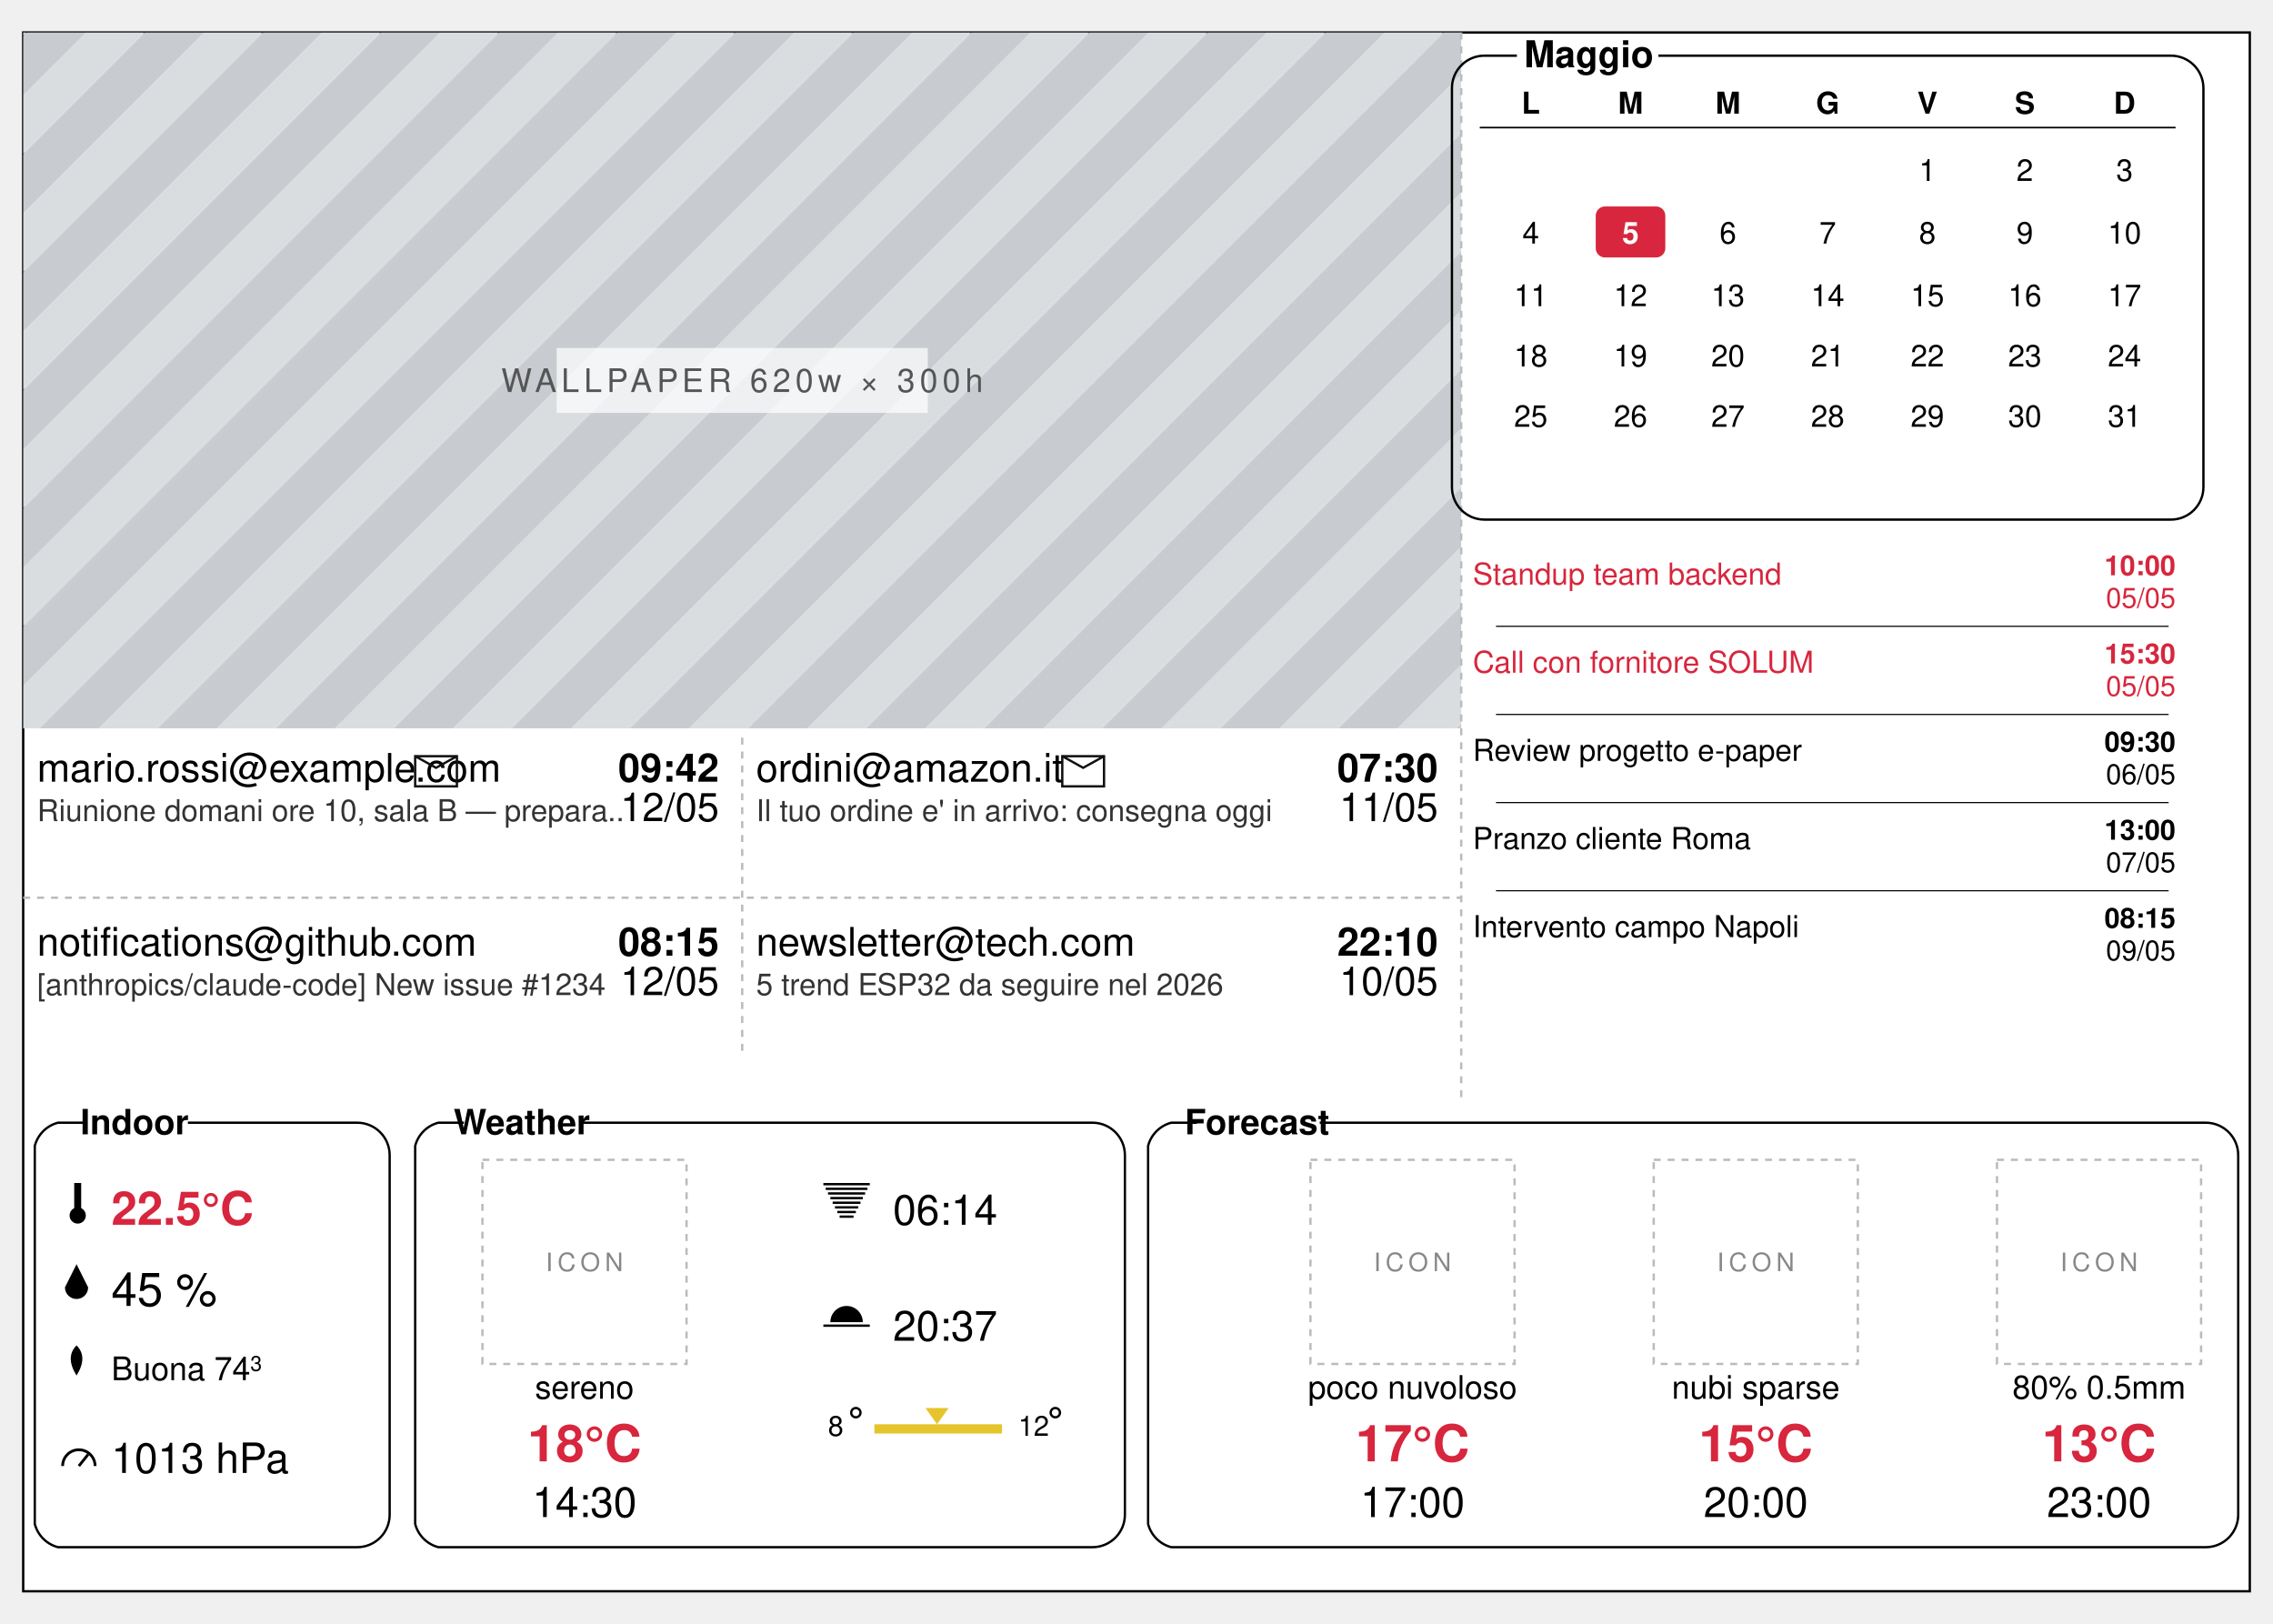
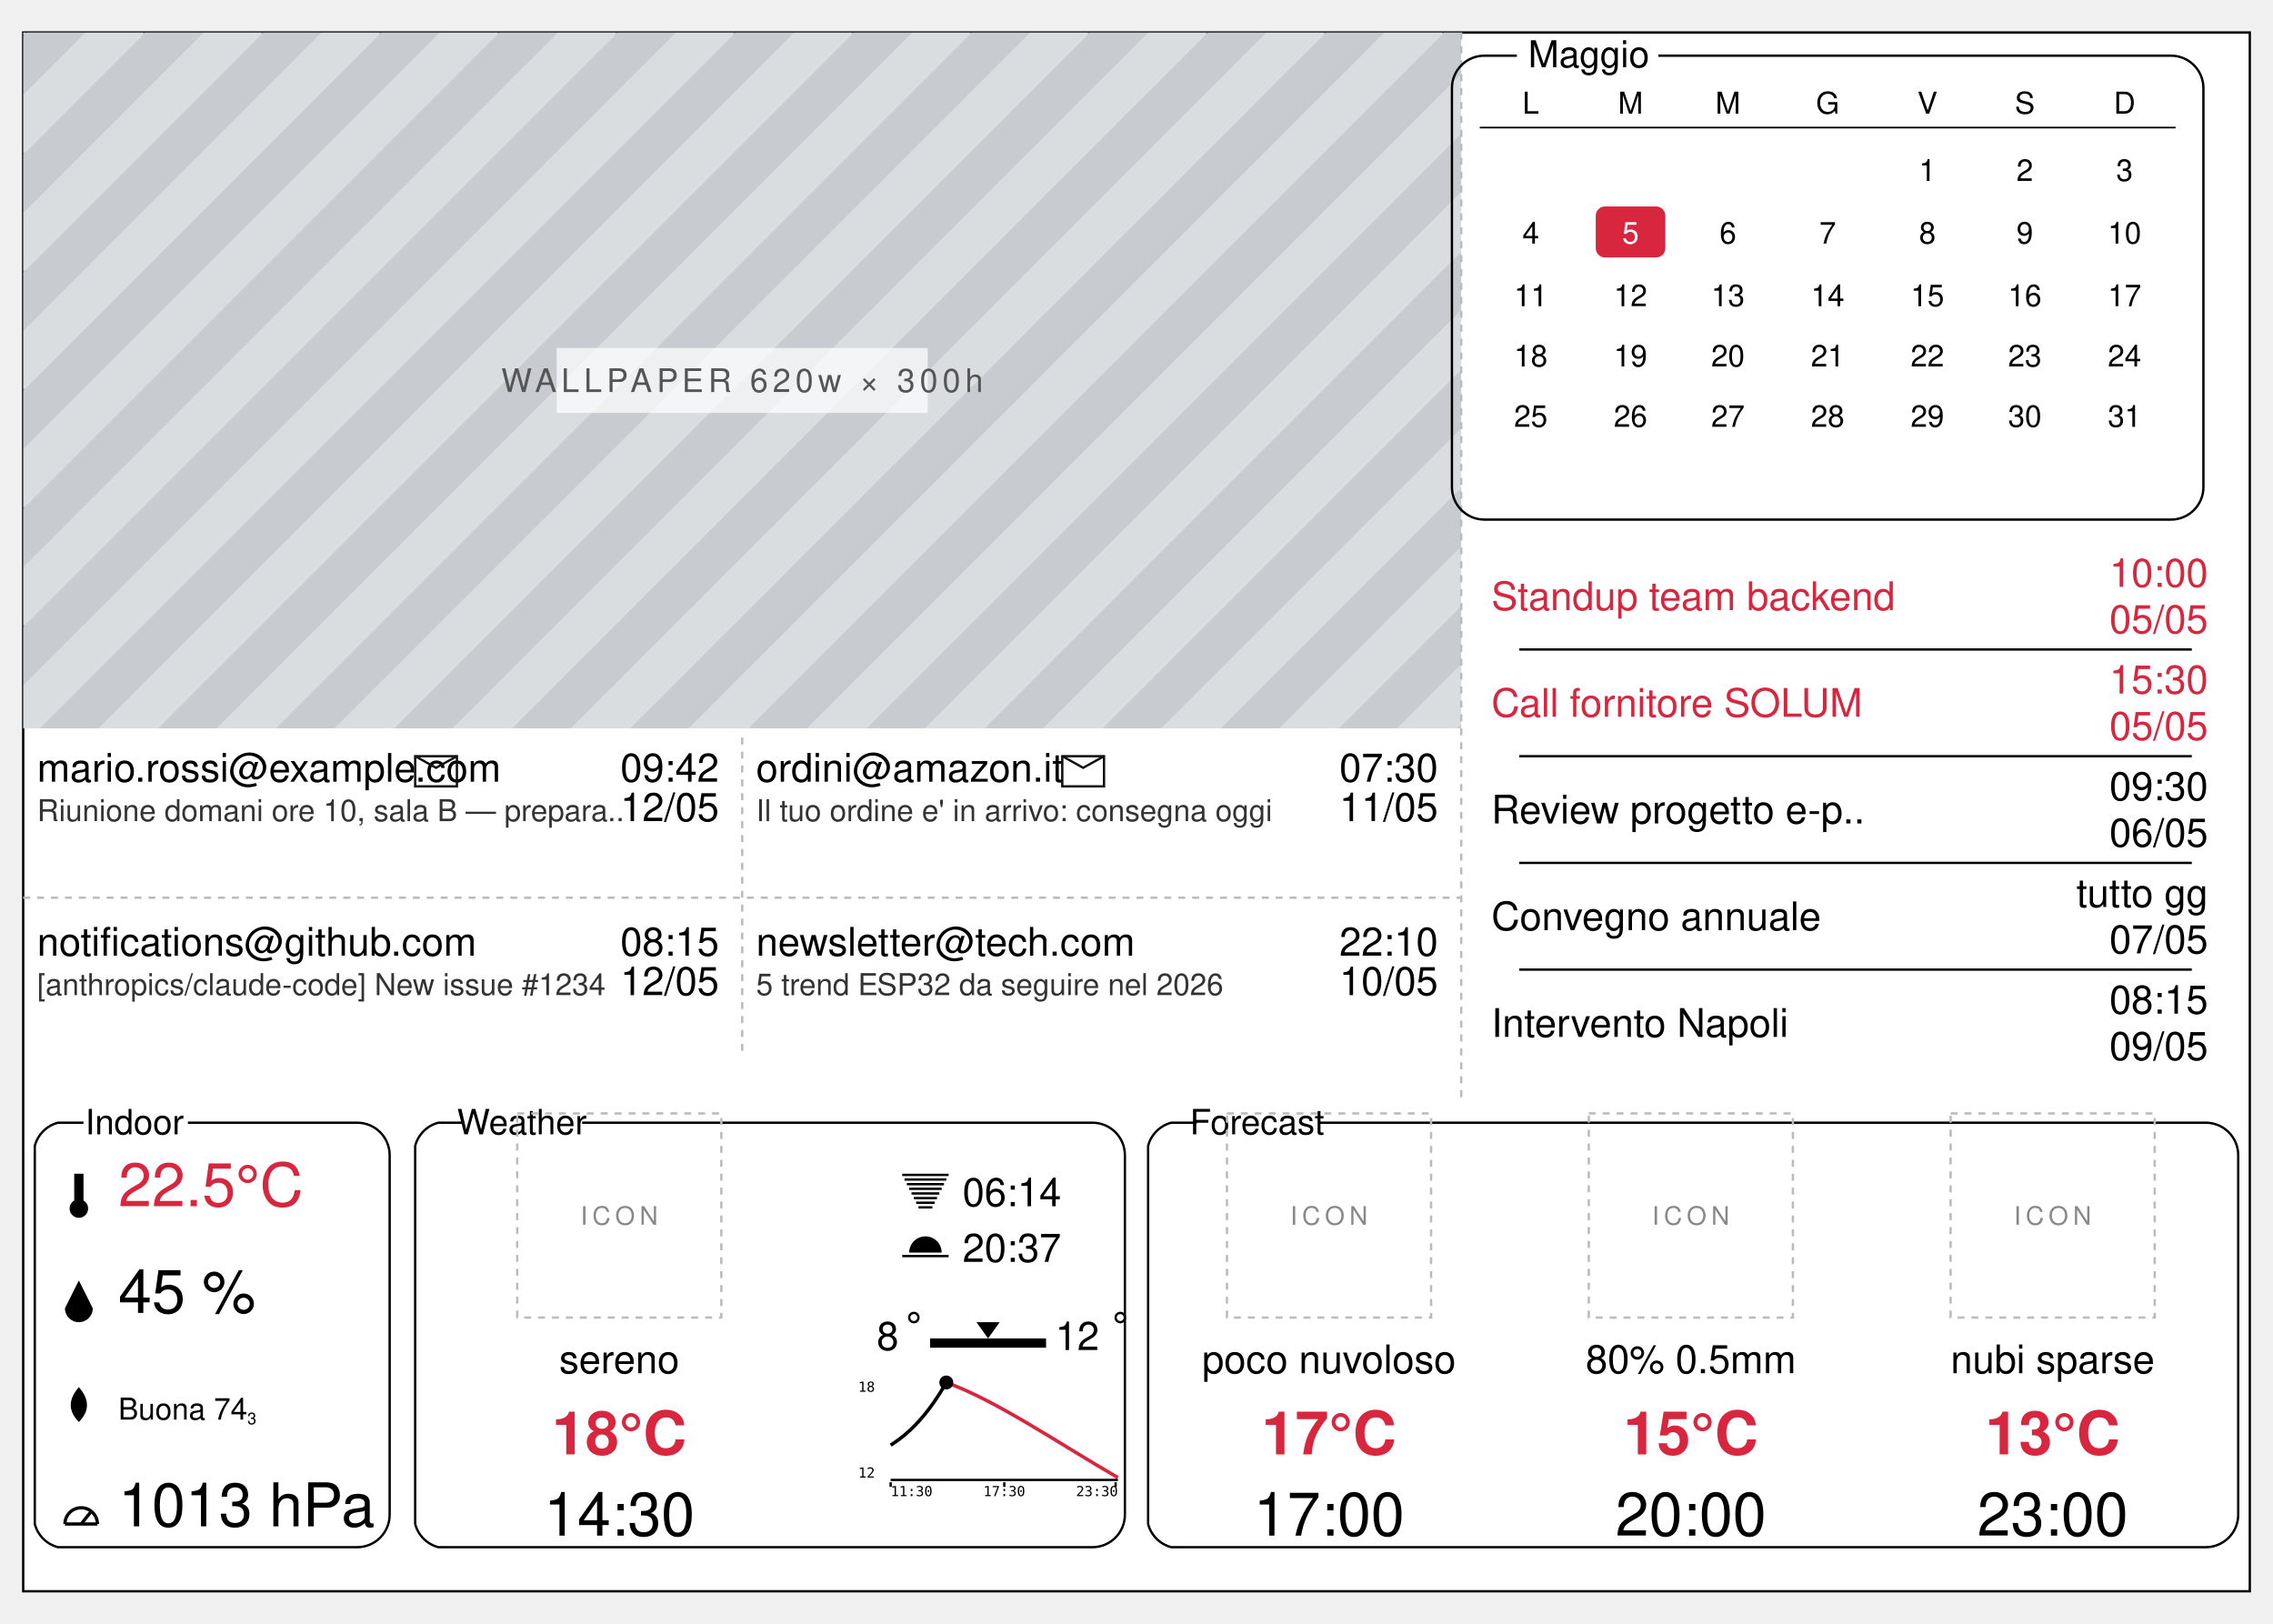
<svg xmlns="http://www.w3.org/2000/svg" viewBox="0 0 980 700" font-family="Helvetica, Arial, sans-serif">
  <rect x="10" y="14" width="960" height="672" fill="#ffffff" stroke="#000000" stroke-width="1" />
  <defs>
    <pattern id="wp" width="36" height="36" patternUnits="userSpaceOnUse" patternTransform="rotate(45)">
      <rect width="18" height="36" fill="#d9dde0" />
      <rect x="18" width="18" height="36" fill="#c8ccd0" />
    </pattern>
    <g id="mailIcon">
      <rect x="1" y="3" width="18" height="13" fill="none" stroke="#111" stroke-width="1" />
      <polyline points="1,3 10,8 19,3" fill="none" stroke="#111" stroke-width="1" />
    </g>
  </defs>
  <rect x="10" y="14" width="620" height="300" fill="url(#wp)" />
  <rect x="240" y="150" width="160" height="28" fill="#ffffff" fill-opacity="0.7" />
  <text x="320" y="169" text-anchor="middle" font-size="14" letter-spacing="2" fill="#555">WALLPAPER 620w × 300h</text>
  <line x1="320" y1="318" x2="320" y2="456" stroke="#bbbbbb" stroke-dasharray="3,3" />
  <line x1="10" y1="387" x2="630" y2="387" stroke="#bbbbbb" stroke-dasharray="3,3" />
  <g font-family="Helvetica, Arial, sans-serif">
    <text x="16" y="337" font-size="17">mario.rossi@example.com</text>
    <use href="#mailIcon" transform="translate(178,323)" />
    <text x="16" y="354" font-size="13" fill="#333">Riunione domani ore 10, sala B — prepara..</text>
-     <text x="310" y="337" font-size="17" font-weight="600" text-anchor="end">09:42</text>
+     <text x="310" y="337" font-size="17" text-anchor="end">09:42</text>
    <text x="310" y="354" font-size="17" text-anchor="end">12/05</text>
  </g>
  <g font-family="Helvetica, Arial, sans-serif">
    <text x="16" y="412" font-size="17">notifications@github.com</text>
    <text x="16" y="429" font-size="13" fill="#333">[anthropics/claude-code] New issue #1234</text>
-     <text x="310" y="412" font-size="17" font-weight="600" text-anchor="end">08:15</text>
+     <text x="310" y="412" font-size="17" text-anchor="end">08:15</text>
    <text x="310" y="429" font-size="17" text-anchor="end">12/05</text>
  </g>
  <g font-family="Helvetica, Arial, sans-serif">
    <text x="326" y="337" font-size="17">ordini@amazon.it</text>
    <use href="#mailIcon" transform="translate(457,323)" />
    <text x="326" y="354" font-size="13" fill="#333">Il tuo ordine e' in arrivo: consegna oggi</text>
-     <text x="620" y="337" font-size="17" font-weight="600" text-anchor="end">07:30</text>
+     <text x="620" y="337" font-size="17" text-anchor="end">07:30</text>
    <text x="620" y="354" font-size="17" text-anchor="end">11/05</text>
  </g>
  <g font-family="Helvetica, Arial, sans-serif">
    <text x="326" y="412" font-size="17">newsletter@tech.com</text>
    <text x="326" y="429" font-size="13" fill="#333">5 trend ESP32 da seguire nel 2026</text>
-     <text x="620" y="412" font-size="17" font-weight="600" text-anchor="end">22:10</text>
+     <text x="620" y="412" font-size="17" text-anchor="end">22:10</text>
    <text x="620" y="429" font-size="17" text-anchor="end">10/05</text>
  </g>
  <line x1="630" y1="14" x2="630" y2="474" stroke="#bbbbbb" stroke-dasharray="3,3" />
  <path d="M 654 24 L 640 24 A 14 14 0 0 0 626 38 L 626 210 A 14 14 0 0 0 640 224 L 936 224 A 14 14 0 0 0 950 210 L 950 38 A 14 14 0 0 0 936 24 L 715 24" fill="none" stroke="#000000" stroke-width="1" />
-   <text x="685" y="29" text-anchor="middle" font-size="16" font-weight="600">Maggio</text>
-   <g font-size="13" font-weight="600" text-anchor="middle">
+   <text x="685" y="29" text-anchor="middle" font-size="16">Maggio</text>
+   <g font-size="13" text-anchor="middle">
    <text x="660" y="49">L</text>
    <text x="703" y="49">M</text>
    <text x="745" y="49">M</text>
    <text x="788" y="49">G</text>
    <text x="831" y="49">V</text>
    <text x="873" y="49">S</text>
    <text x="916" y="49">D</text>
  </g>
  <line x1="638" y1="55" x2="938" y2="55" stroke="#000000" stroke-width="0.7" />
  <g font-size="13" text-anchor="middle">
    <text x="831" y="78">1</text>
    <text x="873" y="78">2</text>
    <text x="916" y="78">3</text>
    <text x="660" y="105">4</text>
    <rect x="688" y="89" width="30" height="22" rx="4" fill="#d7263d" />
-     <text x="703" y="105" fill="#ffffff" font-weight="700">5</text>
+     <text x="703" y="105" fill="#ffffff">5</text>
    <text x="745" y="105">6</text>
    <text x="788" y="105">7</text>
    <text x="831" y="105">8</text>
    <text x="873" y="105">9</text>
    <text x="916" y="105">10</text>
    <text x="660" y="132">11</text>
    <text x="703" y="132">12</text>
    <text x="745" y="132">13</text>
    <text x="788" y="132">14</text>
    <text x="831" y="132">15</text>
    <text x="873" y="132">16</text>
    <text x="916" y="132">17</text>
    <text x="660" y="158">18</text>
    <text x="703" y="158">19</text>
    <text x="745" y="158">20</text>
    <text x="788" y="158">21</text>
    <text x="831" y="158">22</text>
    <text x="873" y="158">23</text>
    <text x="916" y="158">24</text>
    <text x="660" y="184">25</text>
    <text x="703" y="184">26</text>
    <text x="745" y="184">27</text>
    <text x="788" y="184">28</text>
    <text x="831" y="184">29</text>
    <text x="873" y="184">30</text>
    <text x="916" y="184">31</text>
  </g>
-   <g font-size="13">
-     <text x="635" y="252" fill="#d7263d">Standup team backend</text>
-     <text x="938" y="248" text-anchor="end" font-size="12" font-weight="600" fill="#d7263d">10:00</text>
-     <text x="938" y="262" text-anchor="end" font-size="12" fill="#d7263d">05/05</text>
-     <line x1="645" y1="270" x2="935" y2="270" stroke="#000000" stroke-width="0.5" />
-     <text x="635" y="290" fill="#d7263d">Call con fornitore SOLUM</text>
-     <text x="938" y="286" text-anchor="end" font-size="12" font-weight="600" fill="#d7263d">15:30</text>
-     <text x="938" y="300" text-anchor="end" font-size="12" fill="#d7263d">05/05</text>
-     <line x1="645" y1="308" x2="935" y2="308" stroke="#000000" stroke-width="0.5" />
-     <text x="635" y="328">Review progetto e-paper</text>
-     <text x="938" y="324" text-anchor="end" font-size="12" font-weight="600">09:30</text>
-     <text x="938" y="338" text-anchor="end" font-size="12">06/05</text>
-     <line x1="645" y1="346" x2="935" y2="346" stroke="#000000" stroke-width="0.5" />
-     <text x="635" y="366">Pranzo cliente Roma</text>
-     <text x="938" y="362" text-anchor="end" font-size="12" font-weight="600">13:00</text>
-     <text x="938" y="376" text-anchor="end" font-size="12">07/05</text>
-     <line x1="645" y1="384" x2="935" y2="384" stroke="#000000" stroke-width="0.5" />
-     <text x="635" y="404">Intervento campo Napoli</text>
-     <text x="938" y="400" text-anchor="end" font-size="12" font-weight="600">08:15</text>
-     <text x="938" y="414" text-anchor="end" font-size="12">09/05</text>
+   <g font-size="17">
+     <text x="643" y="263" fill="#d7263d">Standup team backend</text>
+     <text x="952" y="253" text-anchor="end" fill="#d7263d">10:00</text>
+     <text x="952" y="273" text-anchor="end" fill="#d7263d">05/05</text>
+     <line x1="655" y1="280" x2="945" y2="280" stroke="#000000" stroke-width="1" />
+     <text x="643" y="309" fill="#d7263d">Call fornitore SOLUM</text>
+     <text x="952" y="299" text-anchor="end" fill="#d7263d">15:30</text>
+     <text x="952" y="319" text-anchor="end" fill="#d7263d">05/05</text>
+     <line x1="655" y1="326" x2="945" y2="326" stroke="#000000" stroke-width="1" />
+     <text x="643" y="355">Review progetto e-p..</text>
+     <text x="952" y="345" text-anchor="end">09:30</text>
+     <text x="952" y="365" text-anchor="end">06/05</text>
+     <line x1="655" y1="372" x2="945" y2="372" stroke="#000000" stroke-width="1" />
+     <text x="643" y="401">Convegno annuale</text>
+     <text x="952" y="391" text-anchor="end">tutto gg</text>
+     <text x="952" y="411" text-anchor="end">07/05</text>
+     <line x1="655" y1="418" x2="945" y2="418" stroke="#000000" stroke-width="1" />
+     <text x="643" y="447">Intervento Napoli</text>
+     <text x="952" y="437" text-anchor="end">08:15</text>
+     <text x="952" y="457" text-anchor="end">09/05</text>
  </g>
  <path d="M 36 484 L 25 484 A 14 14 0 0 0 15 494 L 15 657 A 14 14 0 0 0 25 667 L 154 667 A 14 14 0 0 0 168 653 L 168 498 A 14 14 0 0 0 154 484 L 81 484" fill="none" stroke="#000000" stroke-width="1" />
-   <text x="58" y="489" text-anchor="middle" font-size="15" font-weight="600">Indoor</text>
-   <g font-size="16">
-     <rect x="32" y="510" width="3" height="11" fill="#000" />
-     <circle cx="33.5" cy="524" r="3.5" fill="#000" />
-     <text x="48" y="528" font-size="20" font-weight="600" fill="#d7263d">22.5°C</text>
-     <path d="M 33 545 L 38 555 A 5 5 0 1 1 28 555 Z" fill="#000" />
-     <text x="48" y="563" font-size="20">45 %</text>
-     <path d="M 33 580 Q 28 585 33 593 Q 38 585 33 580 Z" fill="#000" />
-     <text x="48" y="595" font-size="14">Buona 74<tspan font-size="9" dy="-4">3</tspan>
+   <text x="58" y="489" text-anchor="middle" font-size="15">Indoor</text>
+   <g font-size="26">
+     <rect x="32" y="506" width="4" height="13" fill="#000" />
+     <circle cx="34" cy="521" r="4" fill="#000" />
+     <text x="51" y="520" fill="#d7263d">22.5°C</text>
+     <path d="M 34 552 L 40 564 A 6 6 0 1 1 28 564 Z" fill="#000" />
+     <text x="51" y="566">45 %</text>
+     <path d="M 34 598 Q 27 606 34 613 Q 41 606 34 598 Z" fill="#000" />
+     <text x="51" y="612" font-size="13">Buona 74<tspan font-size="7" dy="2">3</tspan>
    </text>
-     <path d="M 27 632 A 7 7 0 0 1 41 632" fill="none" stroke="#000" stroke-width="1.2" />
-     <line x1="34" y1="632" x2="38" y2="627" stroke="#000" stroke-width="1.2" />
-     <text x="48" y="635" font-size="18">1013 hPa</text>
+     <path d="M 28 657 A 7 7 0 0 1 42 657" fill="none" stroke="#000" stroke-width="1.4" />
+     <line x1="28" y1="657" x2="42" y2="657" stroke="#000" stroke-width="1.4" />
+     <line x1="35" y1="657" x2="39" y2="652" stroke="#000" stroke-width="1.4" />
+     <text x="51" y="658">1013 hPa</text>
  </g>
  <path d="M 200 484 L 189 484 A 14 14 0 0 0 179 494 L 179 657 A 14 14 0 0 0 189 667 L 471 667 A 14 14 0 0 0 485 653 L 485 498 A 14 14 0 0 0 471 484 L 251 484" fill="none" stroke="#000000" stroke-width="1" />
-   <text x="225" y="489" text-anchor="middle" font-size="15" font-weight="600">Weather</text>
-   <rect x="208" y="500" width="88" height="88" fill="none" stroke="#bbb" stroke-dasharray="3,3" />
-   <text x="252" y="548" text-anchor="middle" font-size="11" letter-spacing="2" fill="#888">ICON</text>
-   <text x="252" y="603" text-anchor="middle" font-size="14">sereno</text>
-   <text x="252" y="630" text-anchor="middle" font-size="22" font-weight="700" fill="#d7263d">18°C</text>
-   <text x="252" y="654" text-anchor="middle" font-size="18">14:30</text>
+   <text x="225" y="489" text-anchor="middle" font-size="15">Weather</text>
+   <rect x="223" y="480" width="88" height="88" fill="none" stroke="#bbb" stroke-dasharray="3,3" />
+   <text x="267" y="528" text-anchor="middle" font-size="11" letter-spacing="2" fill="#888">ICON</text>
+   <text x="267" y="592" text-anchor="middle" font-size="17">sereno</text>
+   <text x="267" y="627" text-anchor="middle" font-size="26" font-weight="700" fill="#d7263d">18°C</text>
+   <text x="267" y="662" text-anchor="middle" font-size="26">14:30</text>
  <g>
-     <g transform="translate(355,510)">
+     <g transform="translate(389,506)">
      <rect x="0" y="0" width="20" height="1" fill="#000" />
      <rect x="1" y="2" width="18" height="1" fill="#000" />
      <rect x="2" y="4" width="16" height="1" fill="#000" />
      <rect x="3" y="6" width="14" height="1" fill="#000" />
      <rect x="4" y="8" width="12" height="1" fill="#000" />
      <rect x="5" y="10" width="10" height="1" fill="#000" />
      <rect x="6" y="12" width="8" height="1" fill="#000" />
      <rect x="7" y="14" width="6" height="1" fill="#000" />
    </g>
-     <text x="385" y="528" font-size="18">06:14</text>
-     <g transform="translate(355,560)">
+     <text x="415" y="520" font-size="17">06:14</text>
+     <g transform="translate(389,530)">
      <path d="M 3 10 A 7 7 0 0 1 17 10 Z" fill="#000" />
      <rect x="0" y="11" width="20" height="1" fill="#000" />
    </g>
-     <text x="385" y="578" font-size="18">20:37</text>
-     <g transform="translate(355,605)">
-       <text x="2" y="14" font-size="12">8</text>
-       <circle cx="14" cy="4" r="2" stroke="#000" fill="none" />
-       <rect x="22" y="9" width="55" height="4" fill="#e6c42c" />
-       <polygon points="44,2 54,2 49,9" fill="#e6c42c" />
-       <text x="84" y="14" font-size="12">12</text>
-       <circle cx="100" cy="4" r="2" stroke="#000" fill="none" />
+     <text x="415" y="544" font-size="17">20:37</text>
+     <g transform="translate(376,570)">
+       <text x="2" y="12" font-size="17">8</text>
+       <circle cx="18" cy="-2" r="2" stroke="#000" fill="none" />
+       <rect x="25" y="7" width="50" height="4" fill="#000" />
+       <polygon points="45,0 55,0 50,7" fill="#000" />
+       <text x="79" y="12" font-size="17">12</text>
+       <circle cx="107" cy="-2" r="2" stroke="#000" fill="none" />
+     </g>
+     <g>
+       <text x="370" y="600" font-size="6" font-family="monospace">18</text>
+       <text x="370" y="637" font-size="6" font-family="monospace">12</text>
+       <path d="M 384 623 C 392 618, 400 610, 408 596" fill="none" stroke="#000" stroke-width="1.5" />
+       <path d="M 408 596 C 430 604, 456 622, 482 637" fill="none" stroke="#d7263d" stroke-width="1.5" />
+       <circle cx="408" cy="596" r="3" fill="#000" />
+       <line x1="384" y1="638" x2="482" y2="638" stroke="#000" stroke-width="1" />
+       <line x1="384" y1="639" x2="384" y2="641" stroke="#000" stroke-width="1" />
+       <line x1="433" y1="639" x2="433" y2="641" stroke="#000" stroke-width="1" />
+       <line x1="481" y1="639" x2="481" y2="641" stroke="#000" stroke-width="1" />
+       <text x="384" y="645" font-size="6" font-family="monospace" text-anchor="start">11:30</text>
+       <text x="433" y="645" font-size="6" font-family="monospace" text-anchor="middle">17:30</text>
+       <text x="482" y="645" font-size="6" font-family="monospace" text-anchor="end">23:30</text>
    </g>
  </g>
  <path d="M 516 484 L 505 484 A 14 14 0 0 0 495 494 L 495 657 A 14 14 0 0 0 505 667 L 951 667 A 14 14 0 0 0 965 653 L 965 498 A 14 14 0 0 0 951 484 L 569 484" fill="none" stroke="#000000" stroke-width="1" />
-   <text x="542" y="489" text-anchor="middle" font-size="15" font-weight="600">Forecast</text>
+   <text x="542" y="489" text-anchor="middle" font-size="15">Forecast</text>
  <g>
-     <rect x="565" y="500" width="88" height="88" fill="none" stroke="#bbb" stroke-dasharray="3,3" />
-     <text x="609" y="548" text-anchor="middle" font-size="11" letter-spacing="2" fill="#888">ICON</text>
-     <text x="609" y="603" text-anchor="middle" font-size="14">poco nuvoloso</text>
-     <text x="609" y="630" text-anchor="middle" font-size="22" font-weight="700" fill="#d7263d">17°C</text>
-     <text x="609" y="654" text-anchor="middle" font-size="18">17:00</text>
+     <rect x="529" y="480" width="88" height="88" fill="none" stroke="#bbb" stroke-dasharray="3,3" />
+     <text x="573" y="528" text-anchor="middle" font-size="11" letter-spacing="2" fill="#888">ICON</text>
+     <text x="573" y="592" text-anchor="middle" font-size="17">poco nuvoloso</text>
+     <text x="573" y="627" text-anchor="middle" font-size="26" font-weight="700" fill="#d7263d">17°C</text>
+     <text x="573" y="662" text-anchor="middle" font-size="26">17:00</text>
  </g>
  <g>
-     <rect x="713" y="500" width="88" height="88" fill="none" stroke="#bbb" stroke-dasharray="3,3" />
-     <text x="757" y="548" text-anchor="middle" font-size="11" letter-spacing="2" fill="#888">ICON</text>
-     <text x="757" y="603" text-anchor="middle" font-size="14">nubi sparse</text>
-     <text x="757" y="630" text-anchor="middle" font-size="22" font-weight="700" fill="#d7263d">15°C</text>
-     <text x="757" y="654" text-anchor="middle" font-size="18">20:00</text>
+     <rect x="685" y="480" width="88" height="88" fill="none" stroke="#bbb" stroke-dasharray="3,3" />
+     <text x="729" y="528" text-anchor="middle" font-size="11" letter-spacing="2" fill="#888">ICON</text>
+     <text x="729" y="592" text-anchor="middle" font-size="17">80% 0.5mm</text>
+     <text x="729" y="627" text-anchor="middle" font-size="26" font-weight="700" fill="#d7263d">15°C</text>
+     <text x="729" y="662" text-anchor="middle" font-size="26">20:00</text>
  </g>
  <g>
-     <rect x="861" y="500" width="88" height="88" fill="none" stroke="#bbb" stroke-dasharray="3,3" />
-     <text x="905" y="548" text-anchor="middle" font-size="11" letter-spacing="2" fill="#888">ICON</text>
-     <text x="905" y="603" text-anchor="middle" font-size="14">80% 0.5mm</text>
-     <text x="905" y="630" text-anchor="middle" font-size="22" font-weight="700" fill="#d7263d">13°C</text>
-     <text x="905" y="654" text-anchor="middle" font-size="18">23:00</text>
+     <rect x="841" y="480" width="88" height="88" fill="none" stroke="#bbb" stroke-dasharray="3,3" />
+     <text x="885" y="528" text-anchor="middle" font-size="11" letter-spacing="2" fill="#888">ICON</text>
+     <text x="885" y="592" text-anchor="middle" font-size="17">nubi sparse</text>
+     <text x="885" y="627" text-anchor="middle" font-size="26" font-weight="700" fill="#d7263d">13°C</text>
+     <text x="885" y="662" text-anchor="middle" font-size="26">23:00</text>
  </g>
</svg>
